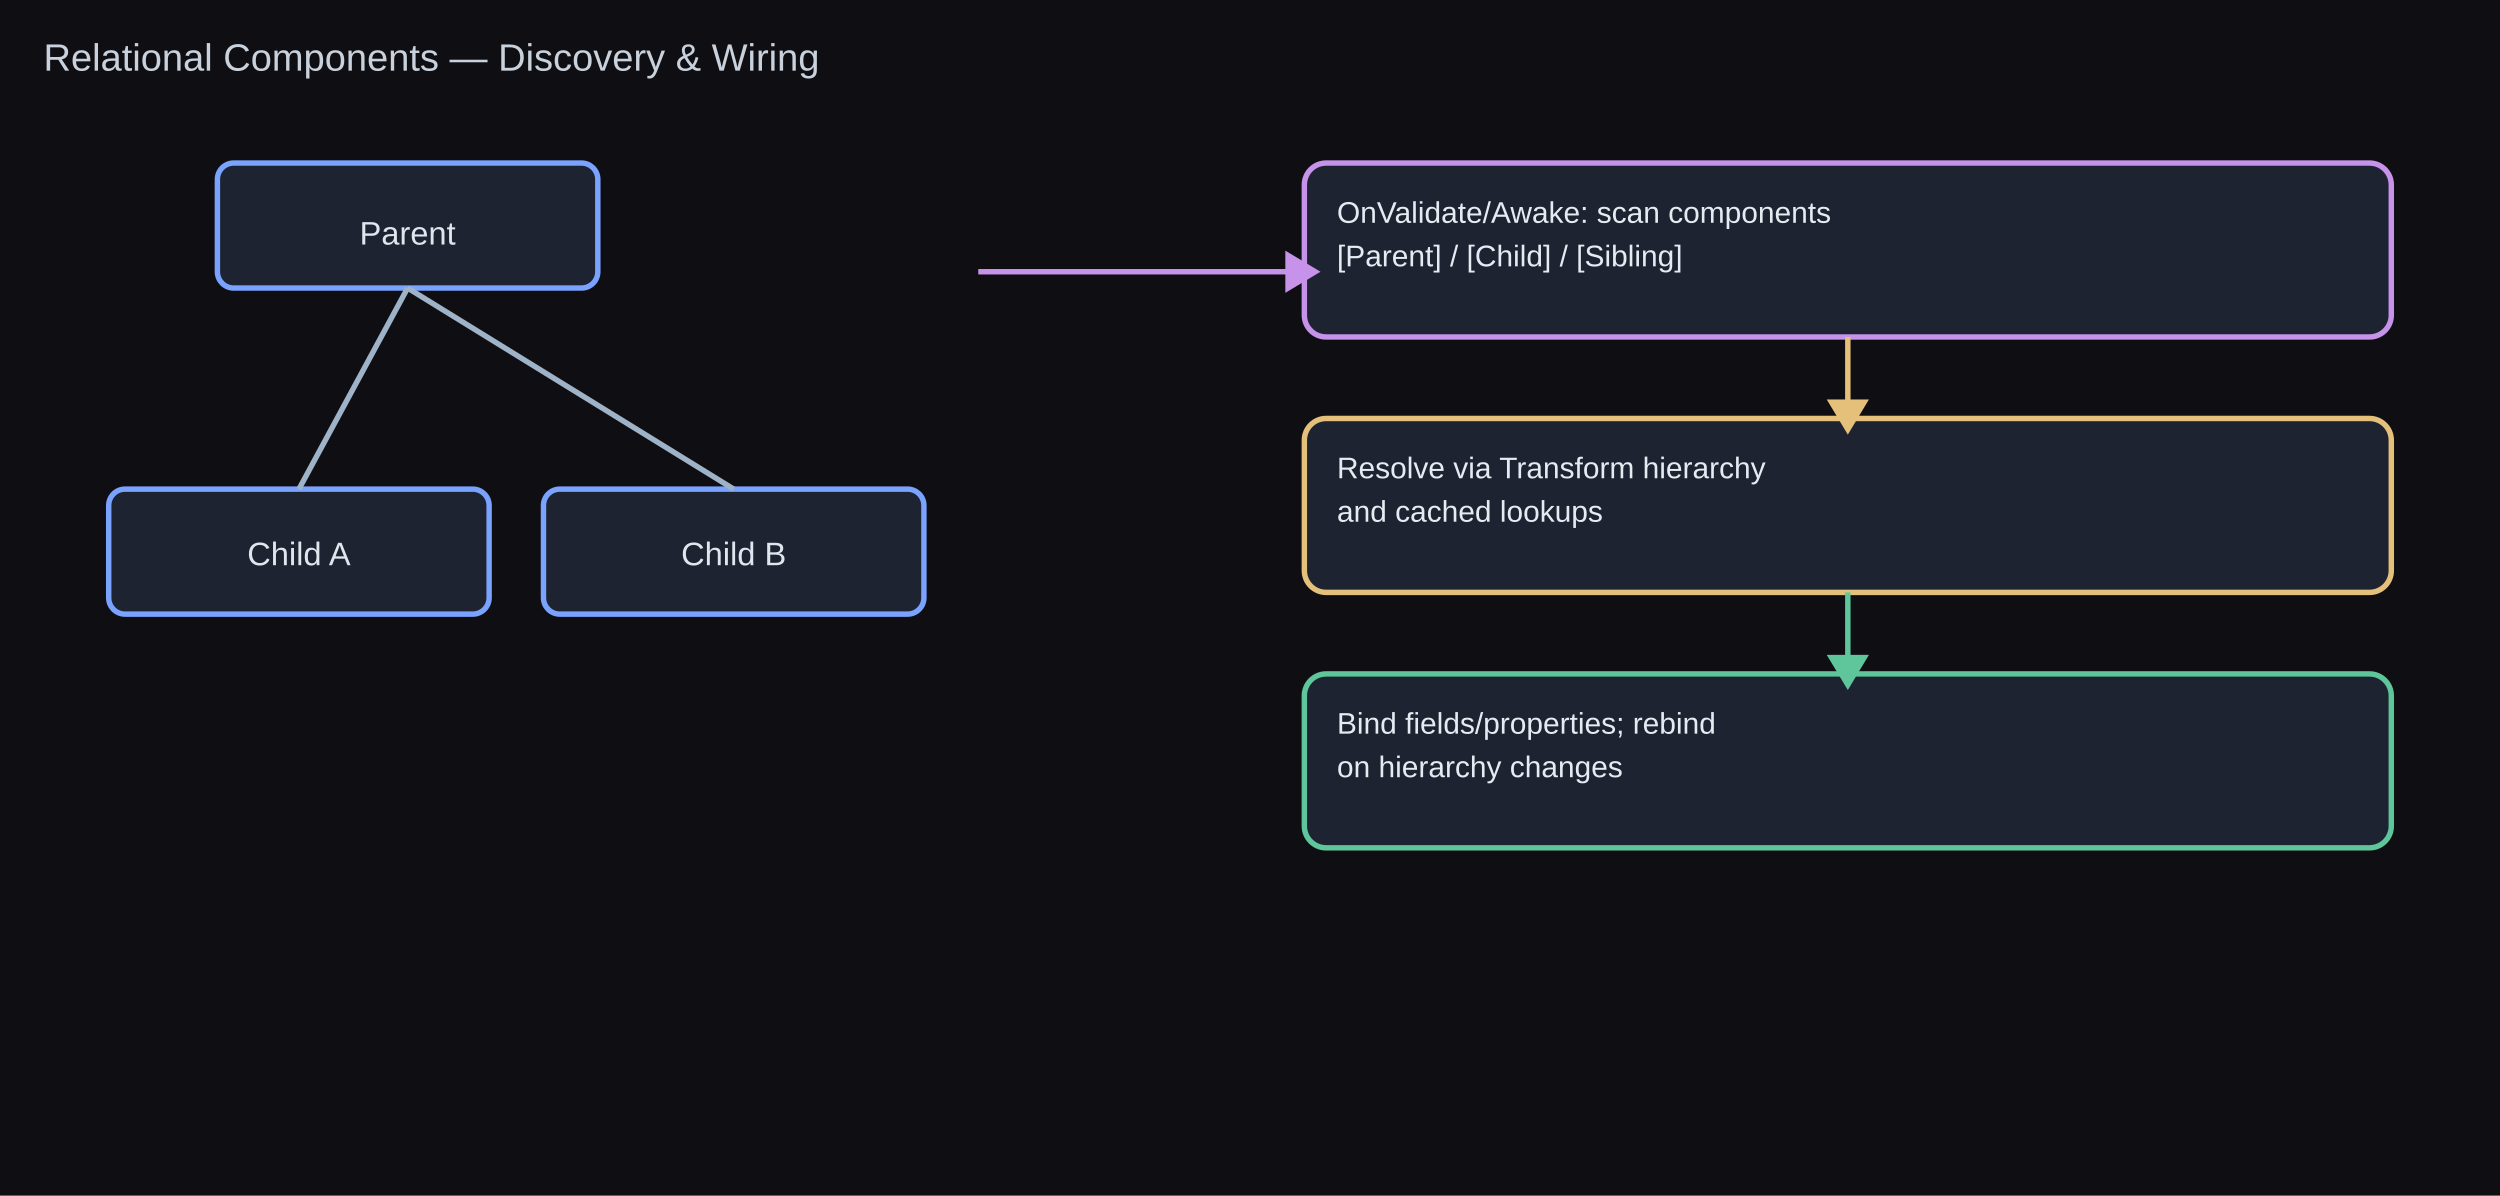
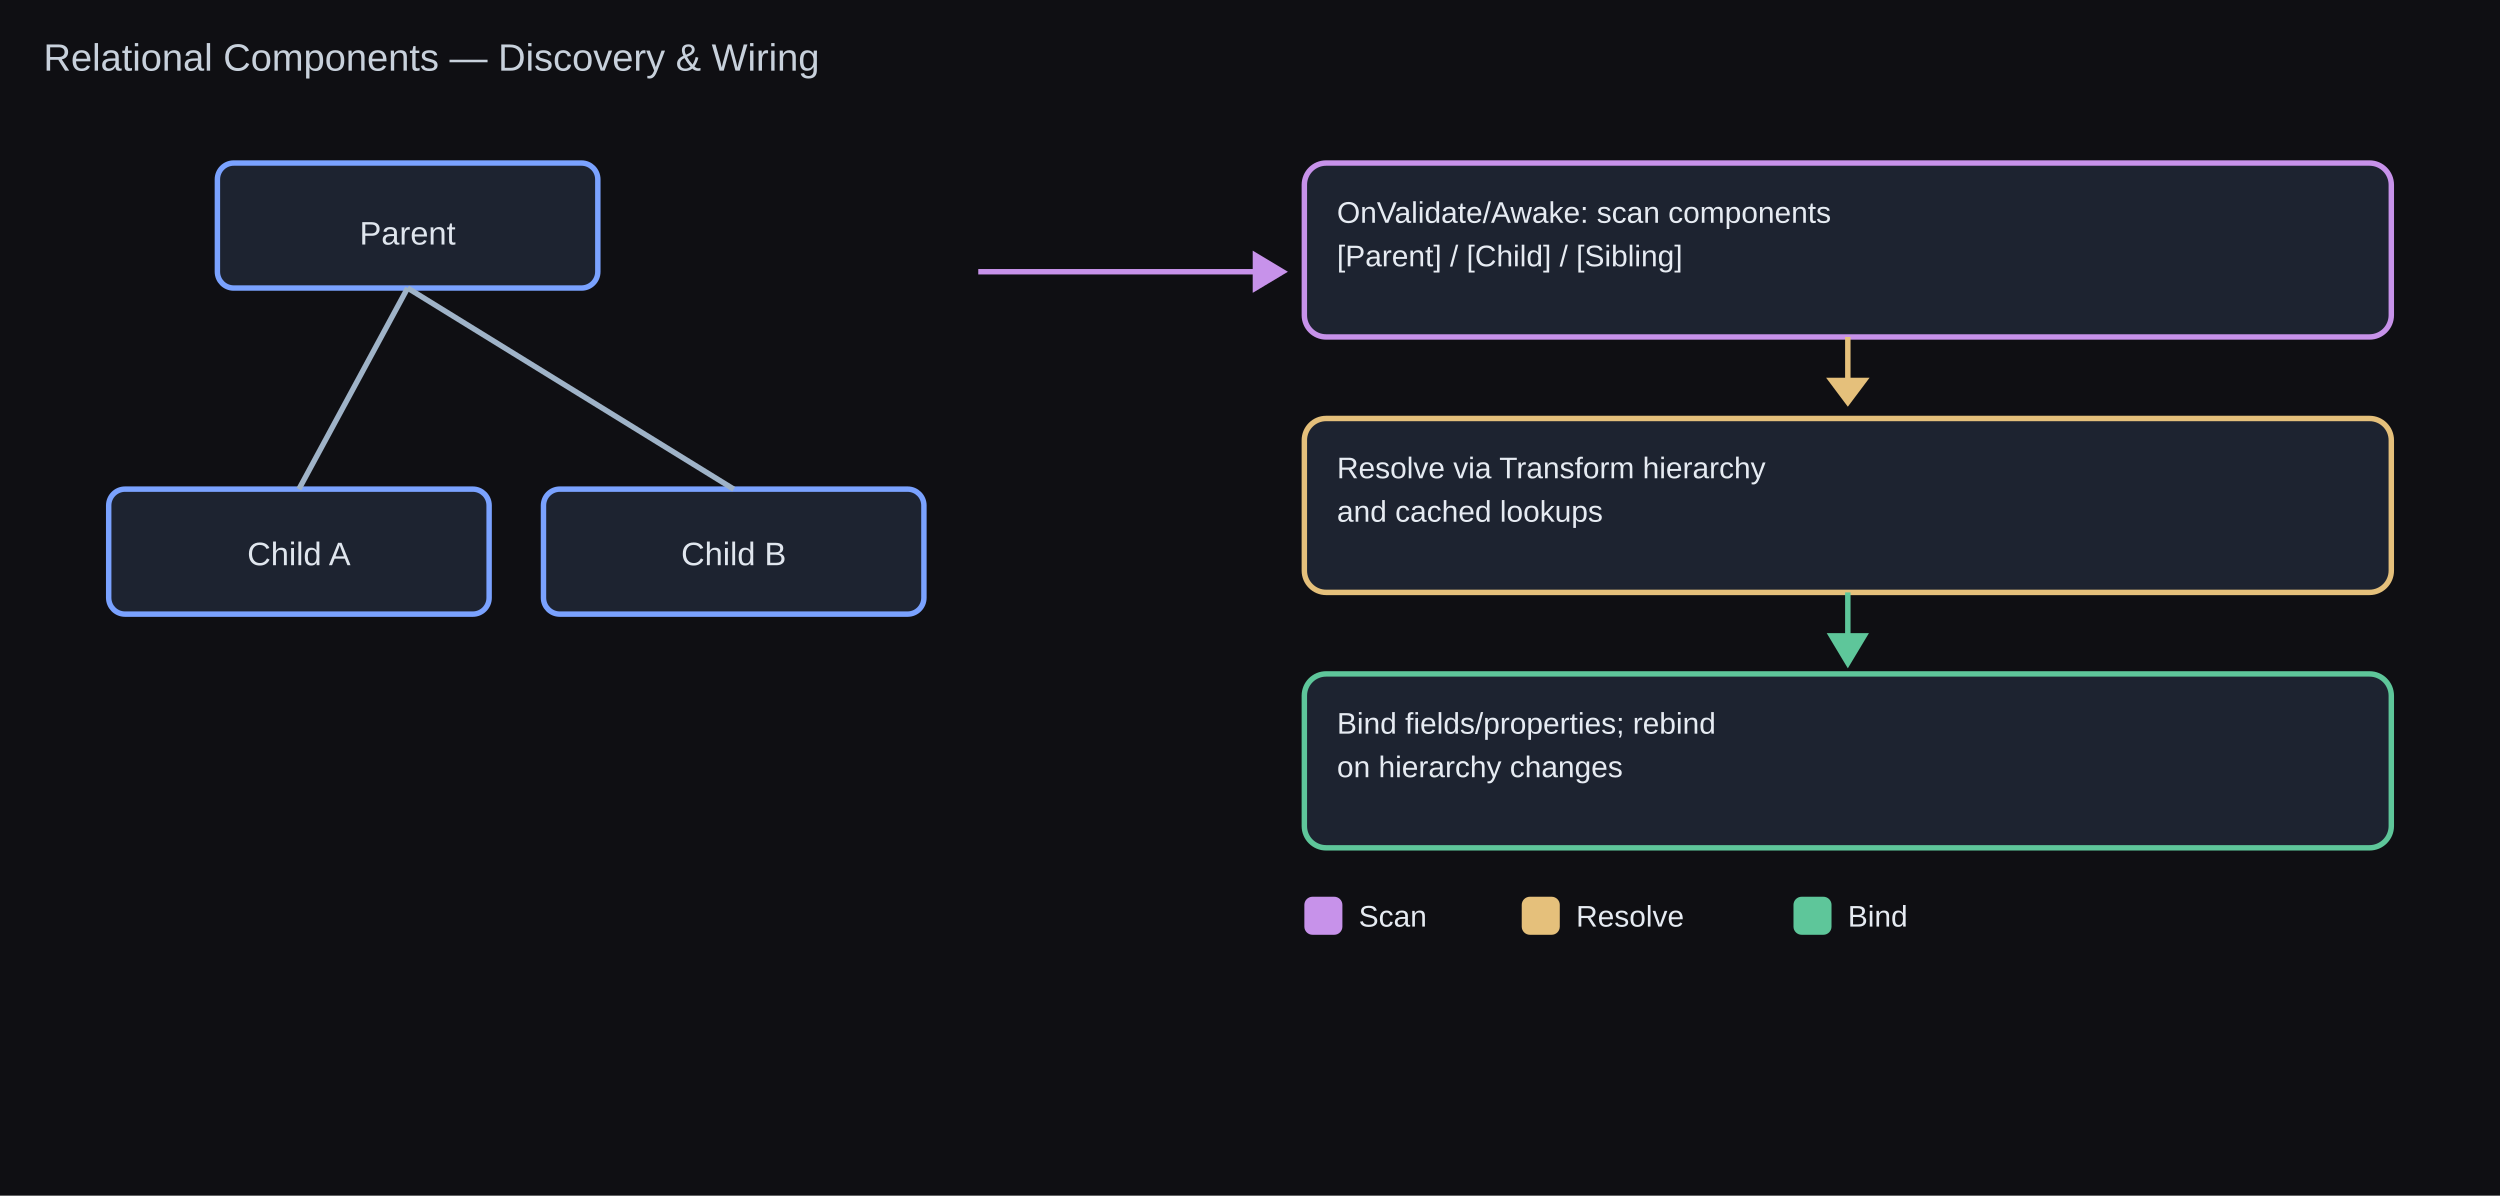
<svg xmlns="http://www.w3.org/2000/svg" width="920" height="440" viewBox="0 0 920 440" version="1.1">
  <rect x="0" y="0" width="920" height="440" fill="#0f0f13" />
  <g font-family="Verdana,Arial,sans-serif" font-size="14" fill="#c8d1dc">
    <text x="16" y="26">Relational Components — Discovery &amp; Wiring</text>
  </g>
  <g fill="#1d2330" stroke="#7aa2ff" stroke-width="2">
    <rect x="80" y="60" width="140" height="46" rx="6" />
    <rect x="40" y="180" width="140" height="46" rx="6" />
    <rect x="200" y="180" width="140" height="46" rx="6" />
  </g>
  <g font-family="Verdana,Arial,sans-serif" font-size="12" fill="#e0e6ee" text-anchor="middle">
    <text x="150" y="90">Parent</text>
    <text x="110" y="208">Child A</text>
    <text x="270" y="208">Child B</text>
  </g>
  <g stroke="#9fb3c8" stroke-width="2">
    <line x1="150" y1="106" x2="110" y2="180" />
    <line x1="150" y1="106" x2="270" y2="180" />
  </g>
  <g fill="#1d2330" stroke-width="2">
    <rect x="480" y="60" width="400" height="64" rx="8" stroke="#c792ea" />
    <rect x="480" y="154" width="400" height="64" rx="8" stroke="#e5c07b" />
    <rect x="480" y="248" width="400" height="64" rx="8" stroke="#5ec69a" />
  </g>
  <g font-family="Verdana,Arial,sans-serif" font-size="11" fill="#e6ebf2">
    <text x="492" y="82">
      <tspan x="492" dy="0">OnValidate/Awake: scan components</tspan>
      <tspan x="492" dy="16">[Parent] / [Child] / [Sibling]</tspan>
    </text>
    <text x="492" y="176">
      <tspan x="492" dy="0">Resolve via Transform hierarchy</tspan>
      <tspan x="492" dy="16">and cached lookups</tspan>
    </text>
    <text x="492" y="270">
      <tspan x="492" dy="0">Bind fields/properties; rebind</tspan>
      <tspan x="492" dy="16">on hierarchy changes</tspan>
    </text>
  </g>
  <g stroke-width="2">
    <g stroke="#c792ea" fill="#c792ea">
-       <line x1="360" y1="100" x2="480" y2="100" />
-       <polygon points="474,94 474,106 484,100" />
+       <line x1="360" y1="100" x2="468" y2="100" />
+       <polygon points="462,94 462,106 472,100" />
    </g>
    <g stroke="#e5c07b" fill="#e5c07b">
-       <line x1="680" y1="124" x2="680" y2="154" />
-       <polygon points="674,148 686,148 680,158" />
+       <line x1="680" y1="124" x2="680" y2="146" />
+       <polygon points="674,140 686,140 680,148" />
    </g>
    <g stroke="#5ec69a" fill="#5ec69a">
-       <line x1="680" y1="218" x2="680" y2="248" />
-       <polygon points="674,242 686,242 680,252" />
+       <line x1="680" y1="218" x2="680" y2="240" />
+       <polygon points="674,234 686,234 680,244" />
    </g>
  </g>
+   <g font-family="Verdana,Arial,sans-serif" font-size="11">
+     <rect x="480" y="330" width="14" height="14" fill="#c792ea" rx="3" ry="3" />
+     <text x="500" y="341" fill="#e6ebf2">Scan</text>
+     <rect x="560" y="330" width="14" height="14" fill="#e5c07b" rx="3" ry="3" />
+     <text x="580" y="341" fill="#e6ebf2">Resolve</text>
+     <rect x="660" y="330" width="14" height="14" fill="#5ec69a" rx="3" ry="3" />
+     <text x="680" y="341" fill="#e6ebf2">Bind</text>
+   </g>
</svg>
